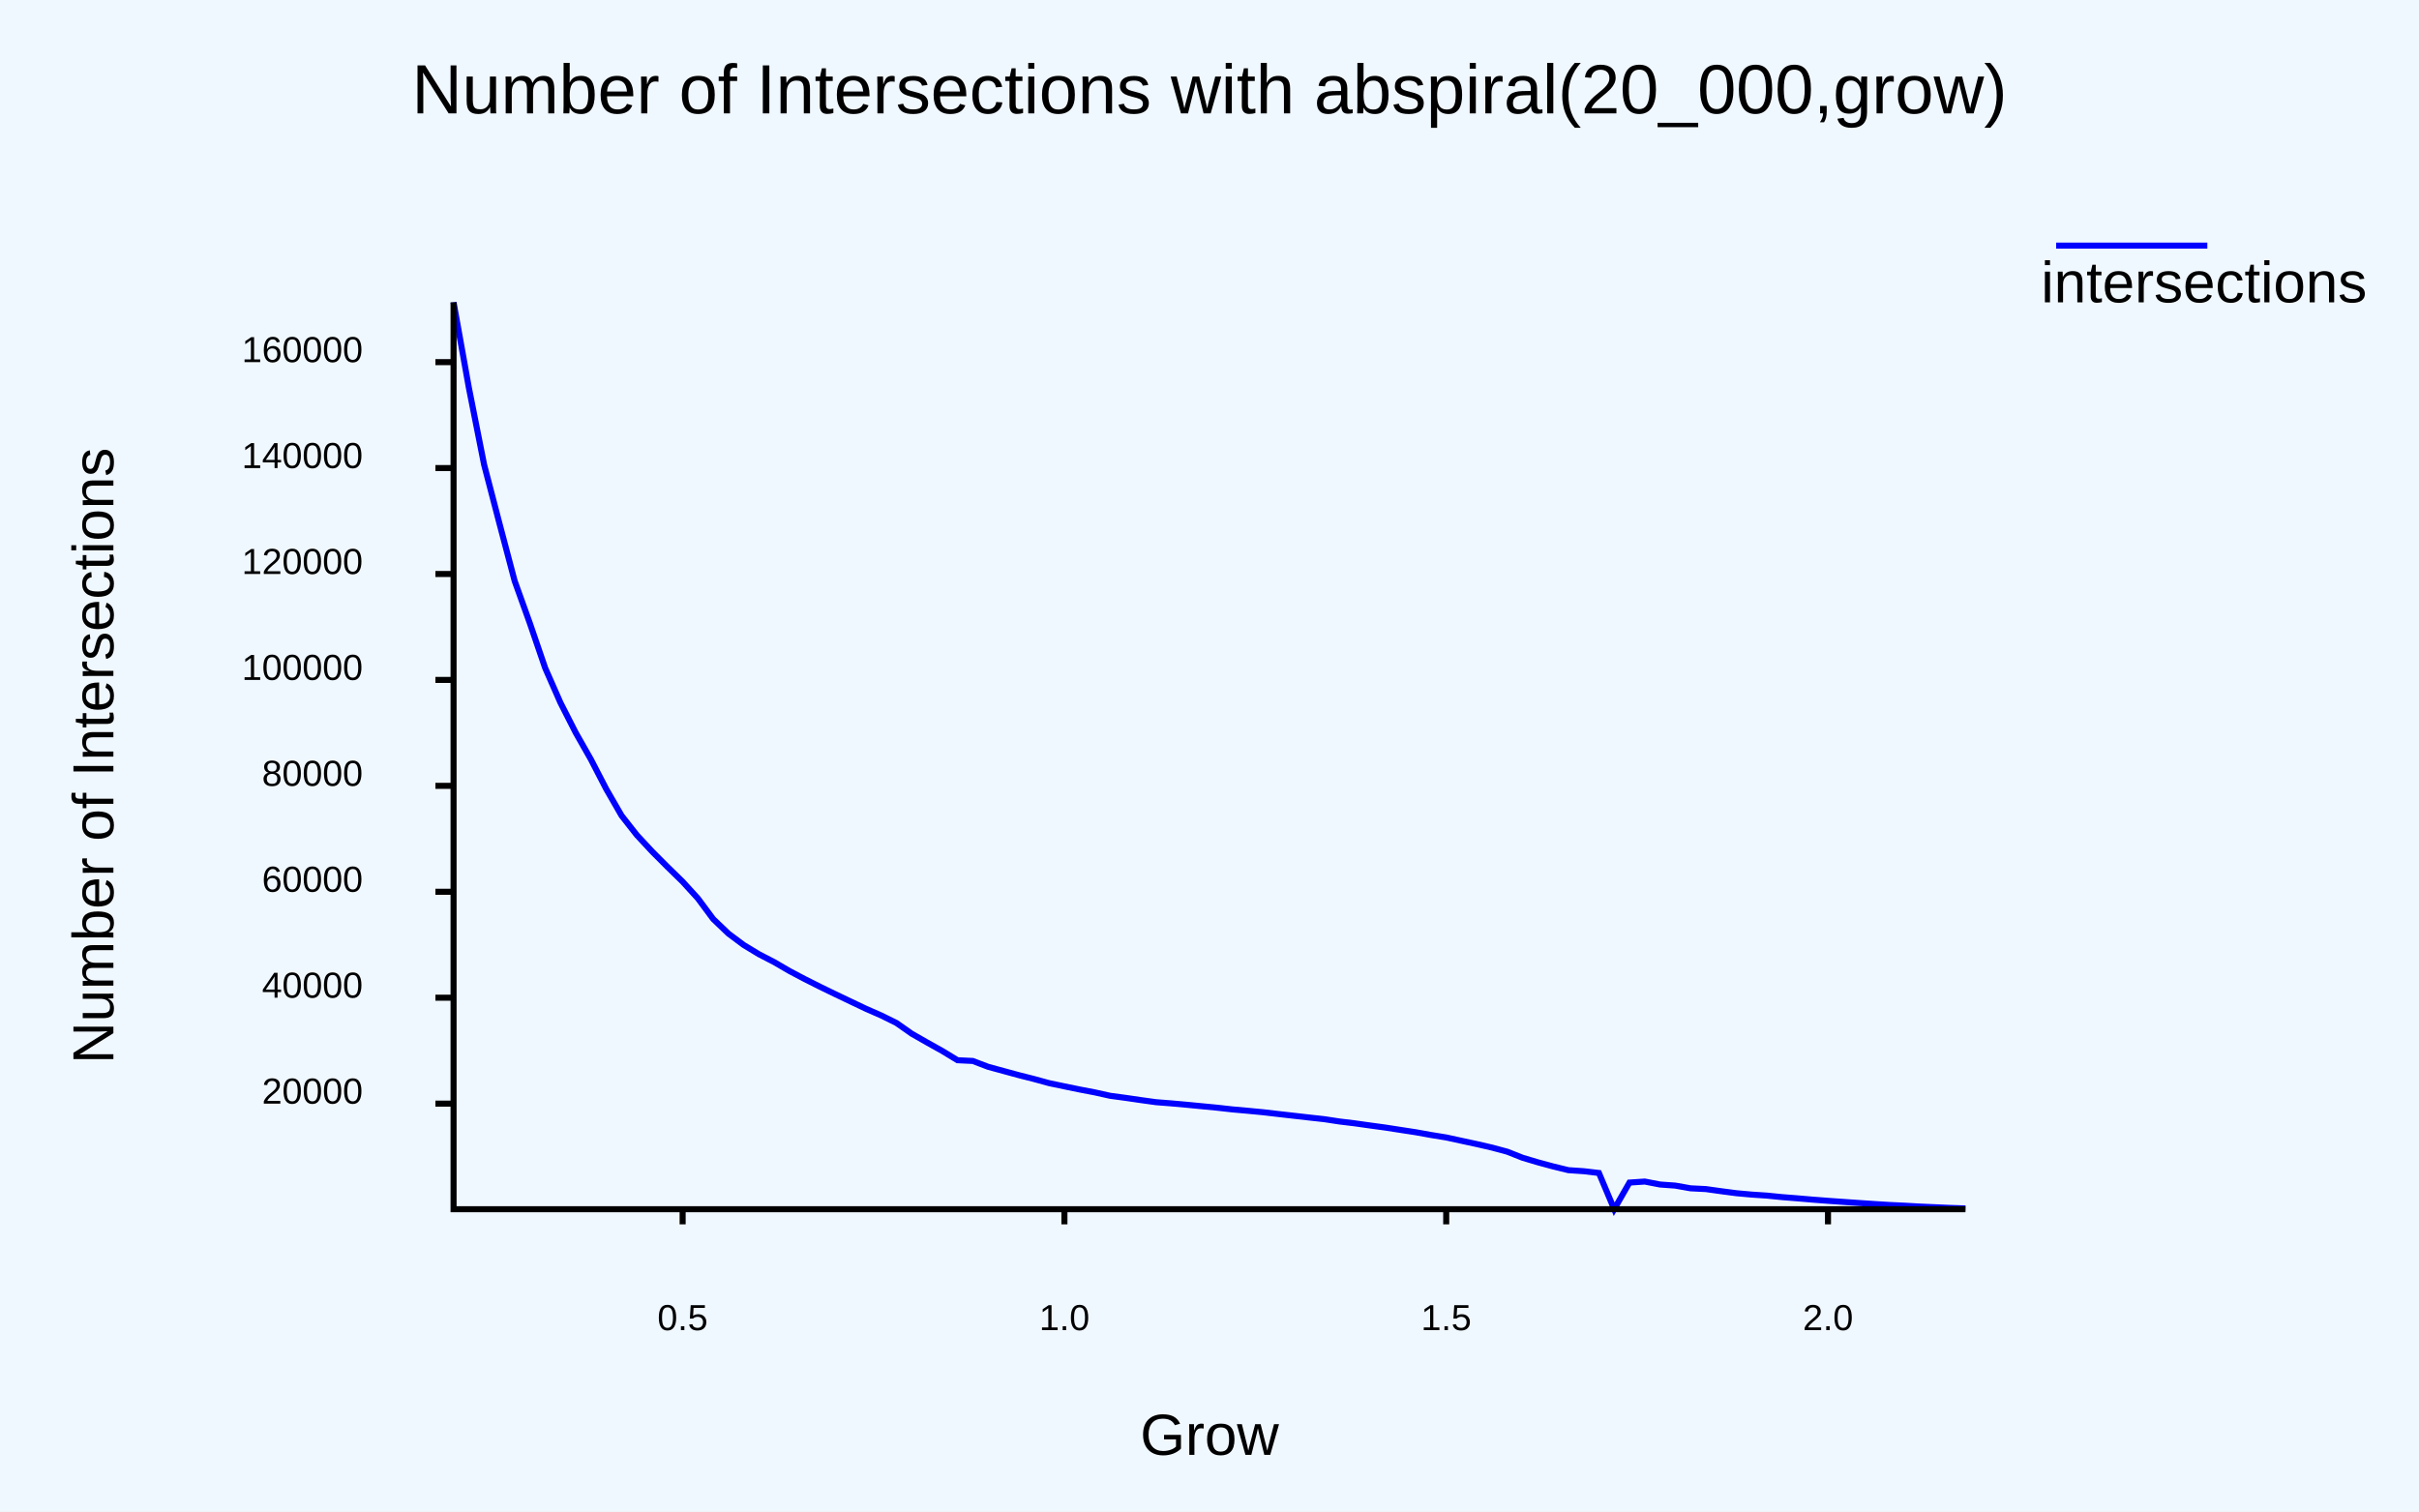
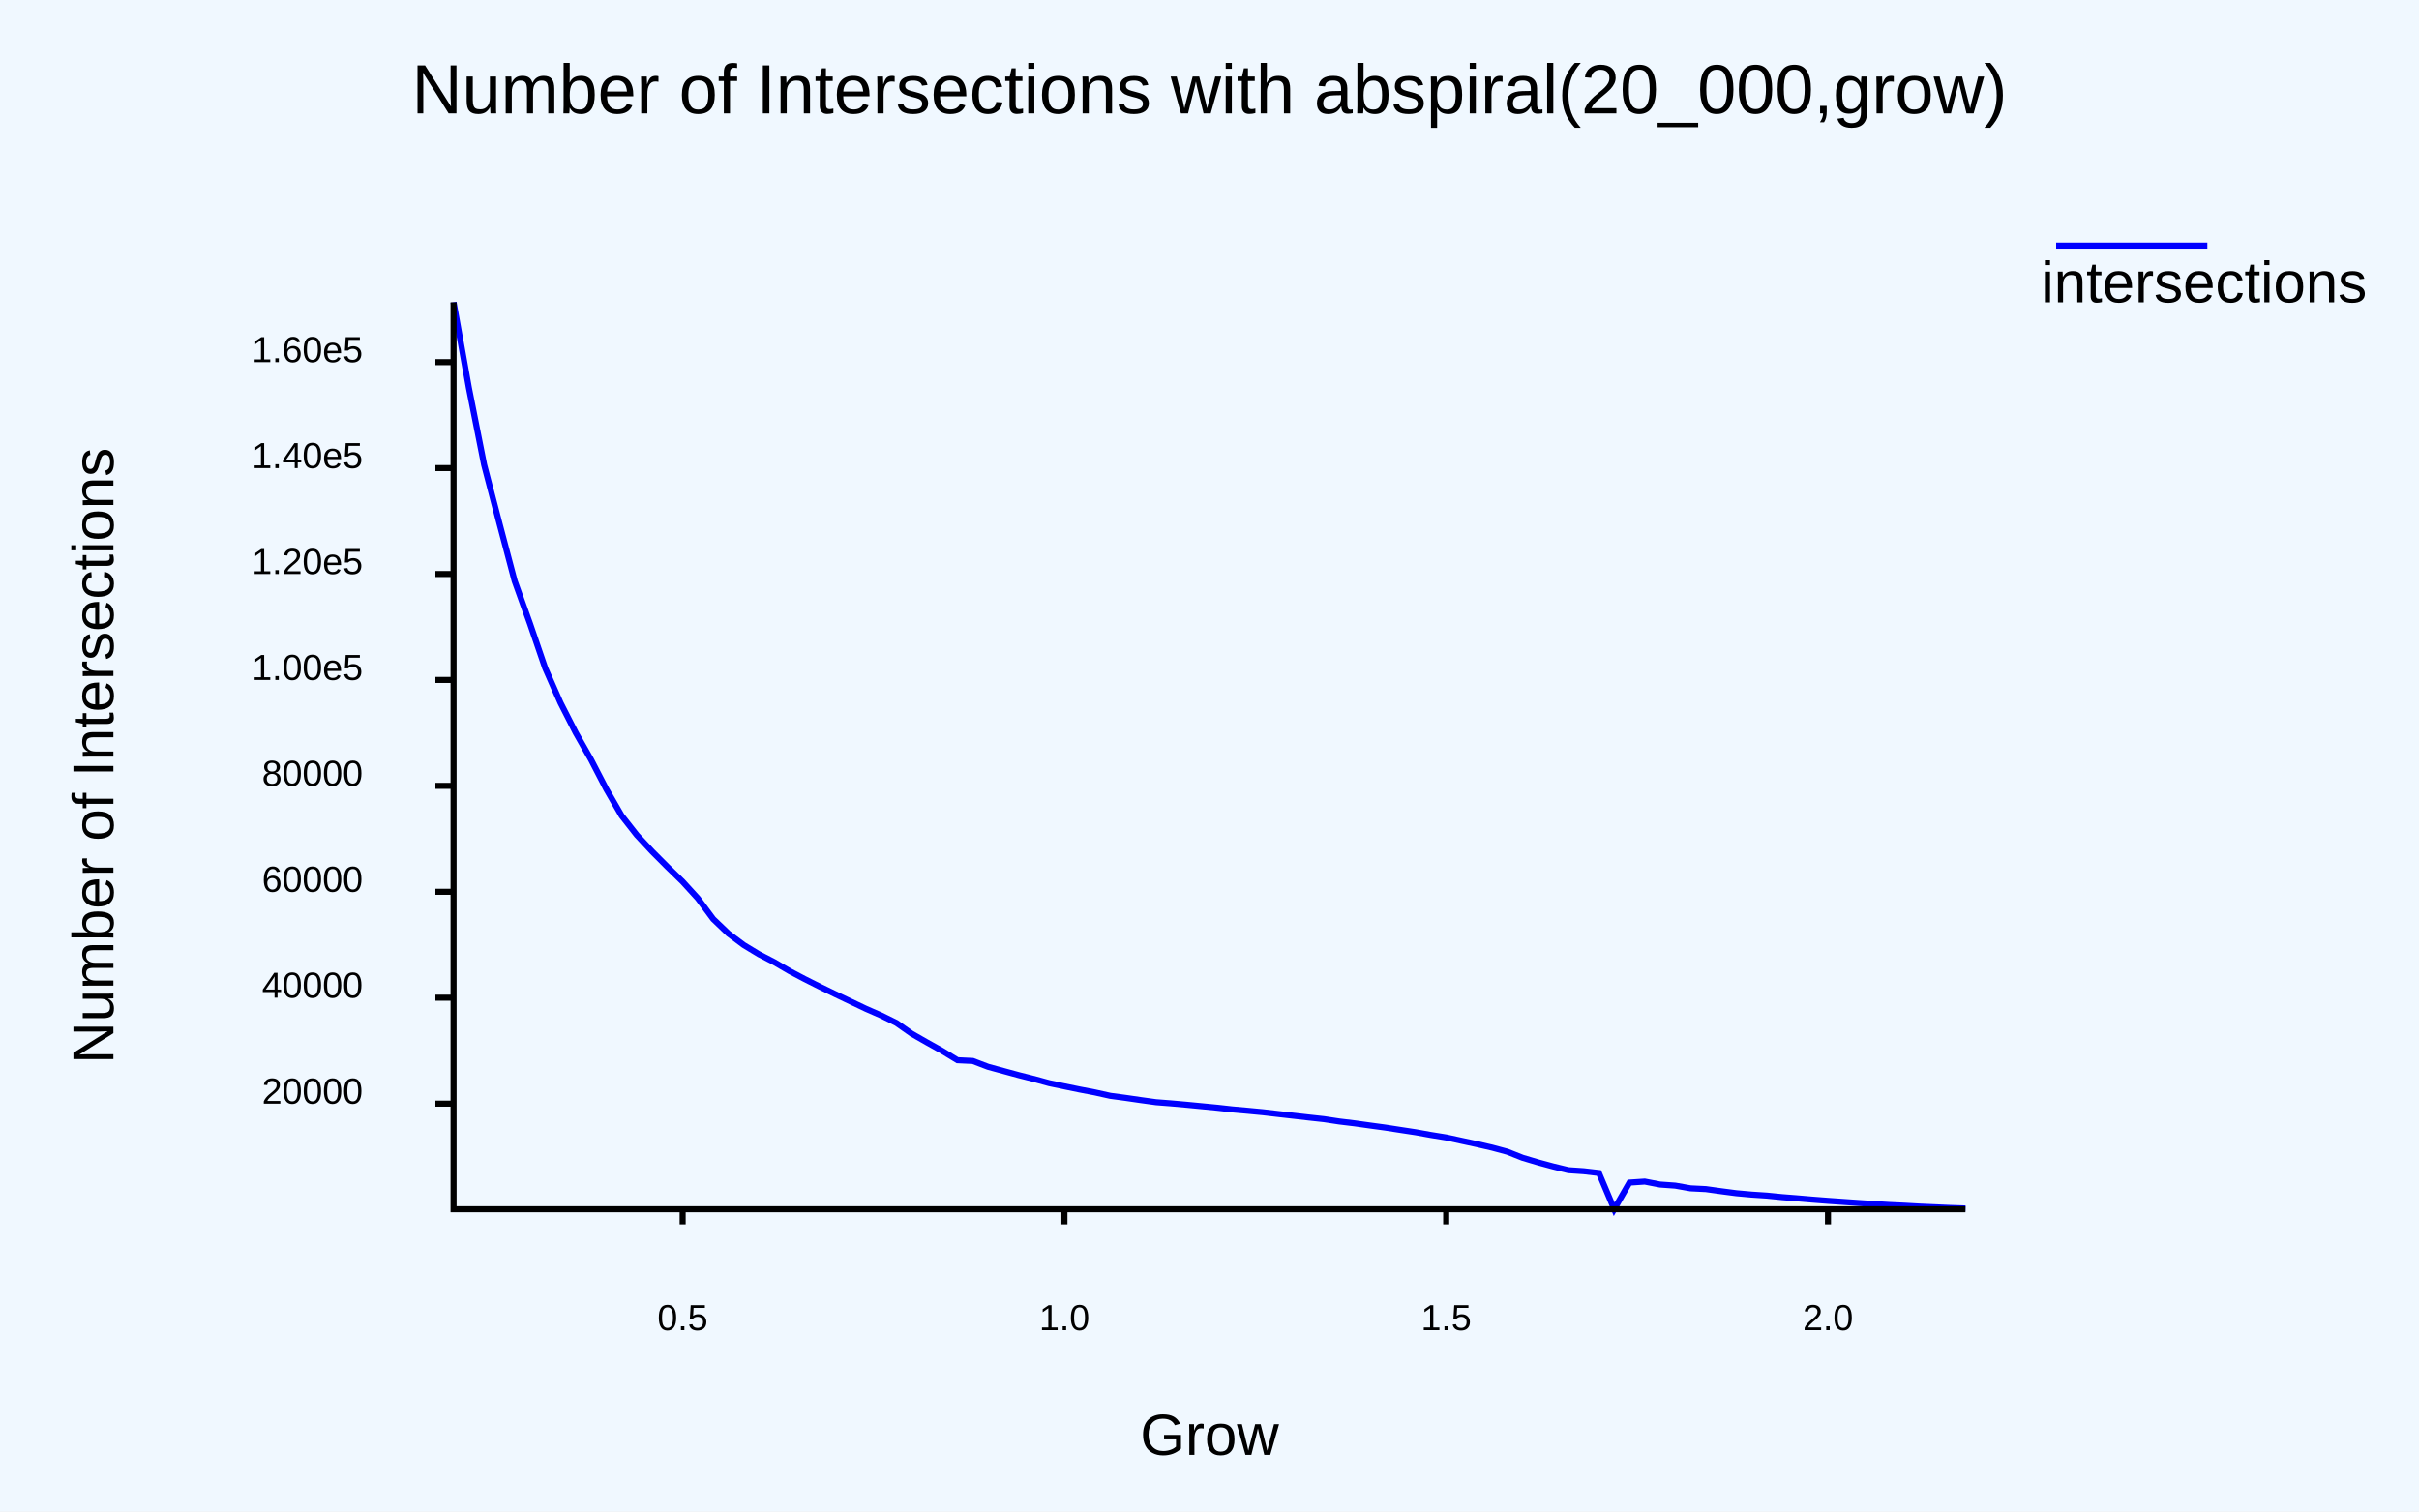
<svg xmlns="http://www.w3.org/2000/svg" class="poloto" height="500" viewBox="0 0 800 500" width="800">
  <rect class="poloto_background" fill="white" height="500" width="800" x="0" y="0" />
  <style>
.poloto {
font-family: "Arial";
stroke-width:2;
}
.poloto_text{fill: var(--poloto_fg_color,black);  }
.poloto_axis_lines{stroke: var(--poloto_fg_color,black);stoke-width:3;fill:none}
.poloto_background{fill: var(--poloto_bg_color,aliceblue); }
.poloto0stroke{stroke:  var(--poloto_color0,blue); }
.poloto1stroke{stroke:  var(--poloto_color1,red); }
.poloto2stroke{stroke:  var(--poloto_color2,green); }
.poloto3stroke{stroke:  var(--poloto_color3,gold); }
.poloto4stroke{stroke:  var(--poloto_color4,aqua); }
.poloto5stroke{stroke:  var(--poloto_color5,brown); }
.poloto6stroke{stroke:  var(--poloto_color6,lime); }
.poloto7stroke{stroke:  var(--poloto_color7,chocolate); }
.poloto0fill{fill:var(--poloto_color0,blue);}
.poloto1fill{fill:var(--poloto_color1,red);}
.poloto2fill{fill:var(--poloto_color2,green);}
.poloto3fill{fill:var(--poloto_color3,gold);}
.poloto4fill{fill:var(--poloto_color4,aqua);}
.poloto5fill{fill:var(--poloto_color5,brown);}
.poloto6fill{fill:var(--poloto_color6,lime);}
.poloto7fill{fill:var(--poloto_color7,chocolate);}
</style>
  <line class="poloto_axis_lines" stroke="black" x1="225.758" x2="225.758" y1="400" y2="405" />
  <text alignment-baseline="start" class="poloto_text" text-anchor="middle" x="225.758" y="440">
0.5
</text>
  <line class="poloto_axis_lines" stroke="black" x1="352.02" x2="352.02" y1="400" y2="405" />
  <text alignment-baseline="start" class="poloto_text" text-anchor="middle" x="352.02" y="440">
1.0
</text>
  <line class="poloto_axis_lines" stroke="black" x1="478.283" x2="478.283" y1="400" y2="405" />
  <text alignment-baseline="start" class="poloto_text" text-anchor="middle" x="478.283" y="440">
1.5
</text>
  <line class="poloto_axis_lines" stroke="black" x1="604.545" x2="604.545" y1="400" y2="405" />
  <text alignment-baseline="start" class="poloto_text" text-anchor="middle" x="604.545" y="440">
2.0
</text>
  <line class="poloto_axis_lines" stroke="black" x1="150" x2="144" y1="365.075" y2="365.075" />
  <text alignment-baseline="middle" class="poloto_text" text-anchor="end" x="120" y="365.075">
20000
</text>
  <line class="poloto_axis_lines" stroke="black" x1="150" x2="144" y1="330.034" y2="330.034" />
  <text alignment-baseline="middle" class="poloto_text" text-anchor="end" x="120" y="330.034">
40000
</text>
  <line class="poloto_axis_lines" stroke="black" x1="150" x2="144" y1="294.994" y2="294.994" />
  <text alignment-baseline="middle" class="poloto_text" text-anchor="end" x="120" y="294.994">
60000
</text>
  <line class="poloto_axis_lines" stroke="black" x1="150" x2="144" y1="259.953" y2="259.953" />
  <text alignment-baseline="middle" class="poloto_text" text-anchor="end" x="120" y="259.953">
80000
</text>
  <line class="poloto_axis_lines" stroke="black" x1="150" x2="144" y1="224.913" y2="224.913" />
  <text alignment-baseline="middle" class="poloto_text" text-anchor="end" x="120" y="224.913">
- 100000
+ 1.00e5
</text>
  <line class="poloto_axis_lines" stroke="black" x1="150" x2="144" y1="189.872" y2="189.872" />
  <text alignment-baseline="middle" class="poloto_text" text-anchor="end" x="120" y="189.872">
- 120000
+ 1.20e5
</text>
  <line class="poloto_axis_lines" stroke="black" x1="150" x2="144" y1="154.832" y2="154.832" />
  <text alignment-baseline="middle" class="poloto_text" text-anchor="end" x="120" y="154.832">
- 140000
+ 1.40e5
</text>
  <line class="poloto_axis_lines" stroke="black" x1="150" x2="144" y1="119.791" y2="119.791" />
  <text alignment-baseline="middle" class="poloto_text" text-anchor="end" x="120" y="119.791">
- 160000
+ 1.60e5
</text>
  <text alignment-baseline="middle" class="poloto_text" font-size="large" text-anchor="start" x="675" y="100">
intersections
</text>
  <line class="poloto0stroke" x1="680" x2="730" y1="81.25" y2="81.25" />
  <polyline class="poloto0stroke" fill="none" points="150,100 155.05,128.216 160.101,153.703 165.152,173.067 170.202,192.167 175.253,206.227 180.303,220.986 185.354,232.462 190.404,242.384 195.455,251.268 200.505,261.033 205.556,269.791 210.606,276.231 215.657,281.661 220.707,286.73 225.758,291.654 230.808,297.194 235.859,303.998 240.909,308.835 245.96,312.6 251.01,315.661 256.061,318.273 261.111,321.215 266.162,323.881 271.212,326.42 276.263,328.873 281.313,331.282 286.364,333.684 291.414,335.899 296.465,338.39 301.515,341.938 306.566,344.822 311.616,347.644 316.667,350.714 321.717,350.957 326.768,352.884 331.818,354.26 336.869,355.637 341.919,356.916 346.97,358.302 352.02,359.356 357.071,360.397 362.121,361.364 367.172,362.486 372.222,363.164 377.273,363.901 382.323,364.599 387.374,364.993 392.424,365.445 397.475,365.934 402.525,366.421 407.576,366.986 412.626,367.435 417.677,367.915 422.727,368.502 427.778,369.073 432.828,369.651 437.879,370.205 442.929,370.971 447.98,371.584 453.03,372.292 458.081,372.98 463.131,373.763 468.182,374.534 473.232,375.444 478.283,376.264 483.333,377.364 488.384,378.452 493.434,379.615 498.485,380.976 503.535,382.976 508.586,384.481 513.636,385.847 518.687,387.081 523.737,387.426 528.788,388.013 533.838,400 538.889,391.189 543.939,390.847 548.99,391.827 554.04,392.191 559.091,393.087 564.141,393.339 569.192,394.043 574.242,394.705 579.293,395.161 584.343,395.496 589.394,396.002 594.444,396.401 599.495,396.834 604.545,397.225 609.596,397.579 614.646,397.933 619.697,398.269 624.747,398.59 629.798,398.828 634.848,399.117 639.899,399.341 644.949,399.569 650,399.737 " stroke="black" />
  <text alignment-baseline="start" class="poloto_text" font-size="x-large" text-anchor="middle" x="400" y="37.5">
Number of Intersections with abspiral(20_000,grow)
</text>
  <text alignment-baseline="start" class="poloto_text" font-size="large" text-anchor="middle" x="400" y="481.25">
Grow
</text>
  <text alignment-baseline="start" class="poloto_text" font-size="large" text-anchor="middle" transform="rotate(-90,37.5,250)" x="37.5" y="250">
Number of Intersections
</text>
  <path class="poloto_axis_lines" d="M150,100 L150,400 L650,400" stroke="black" />
</svg>
